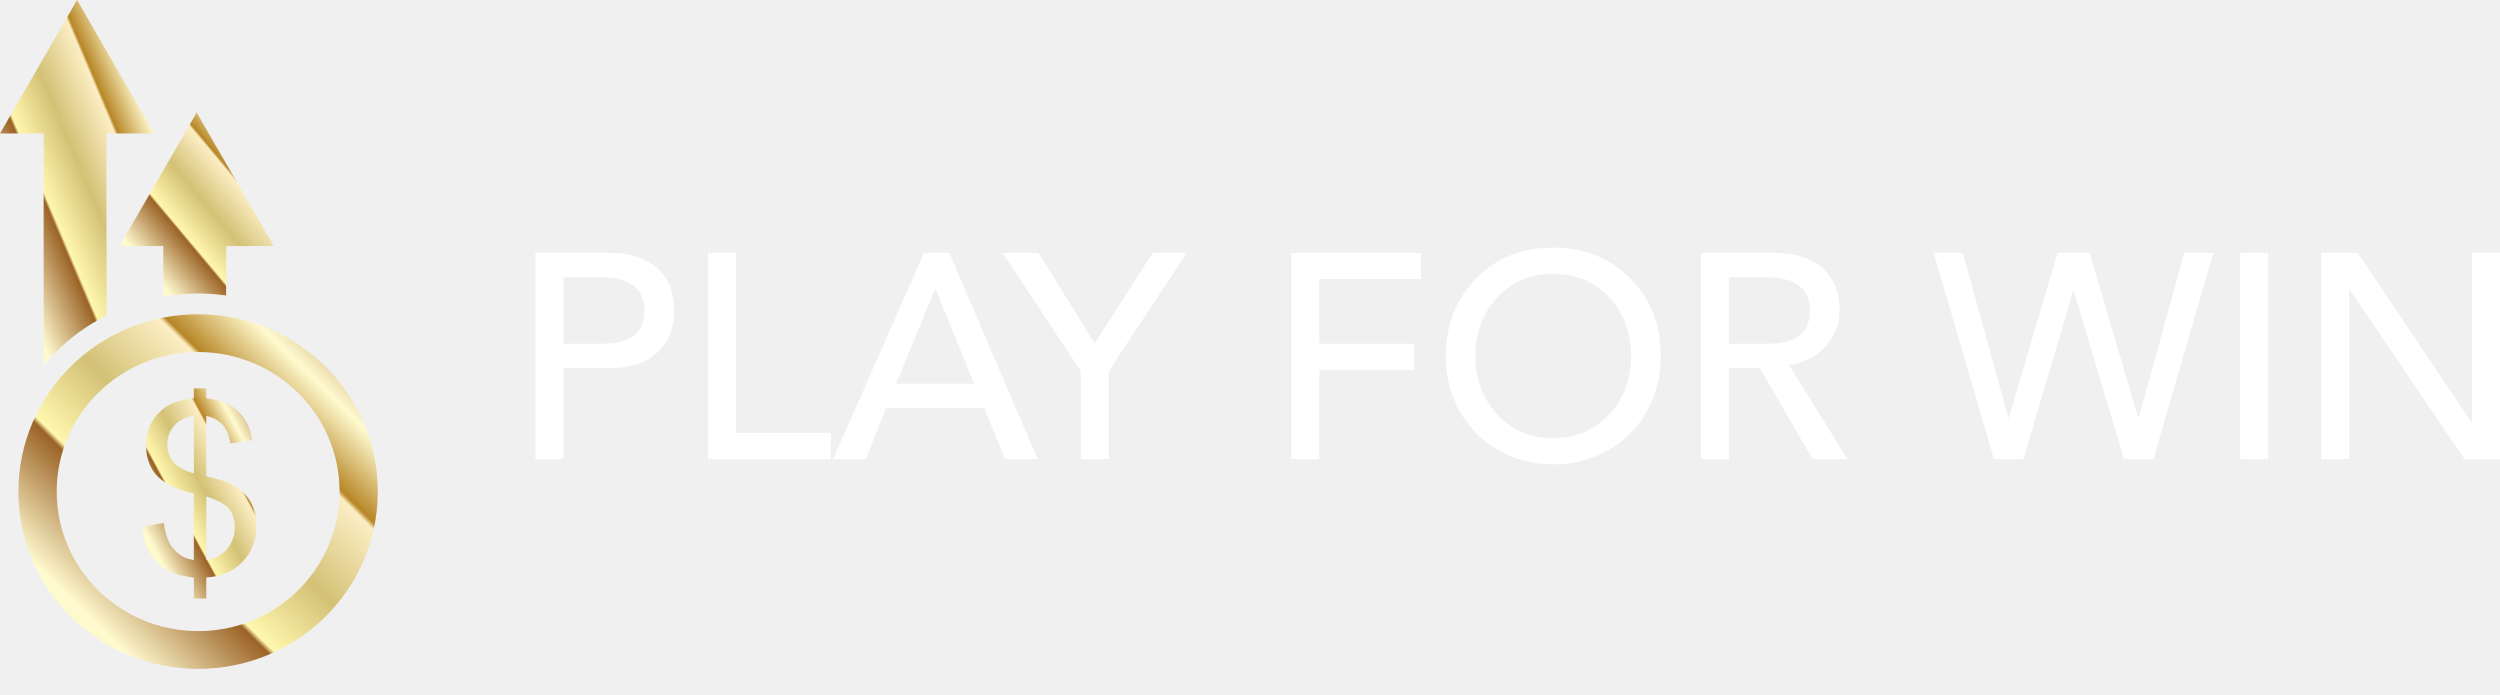
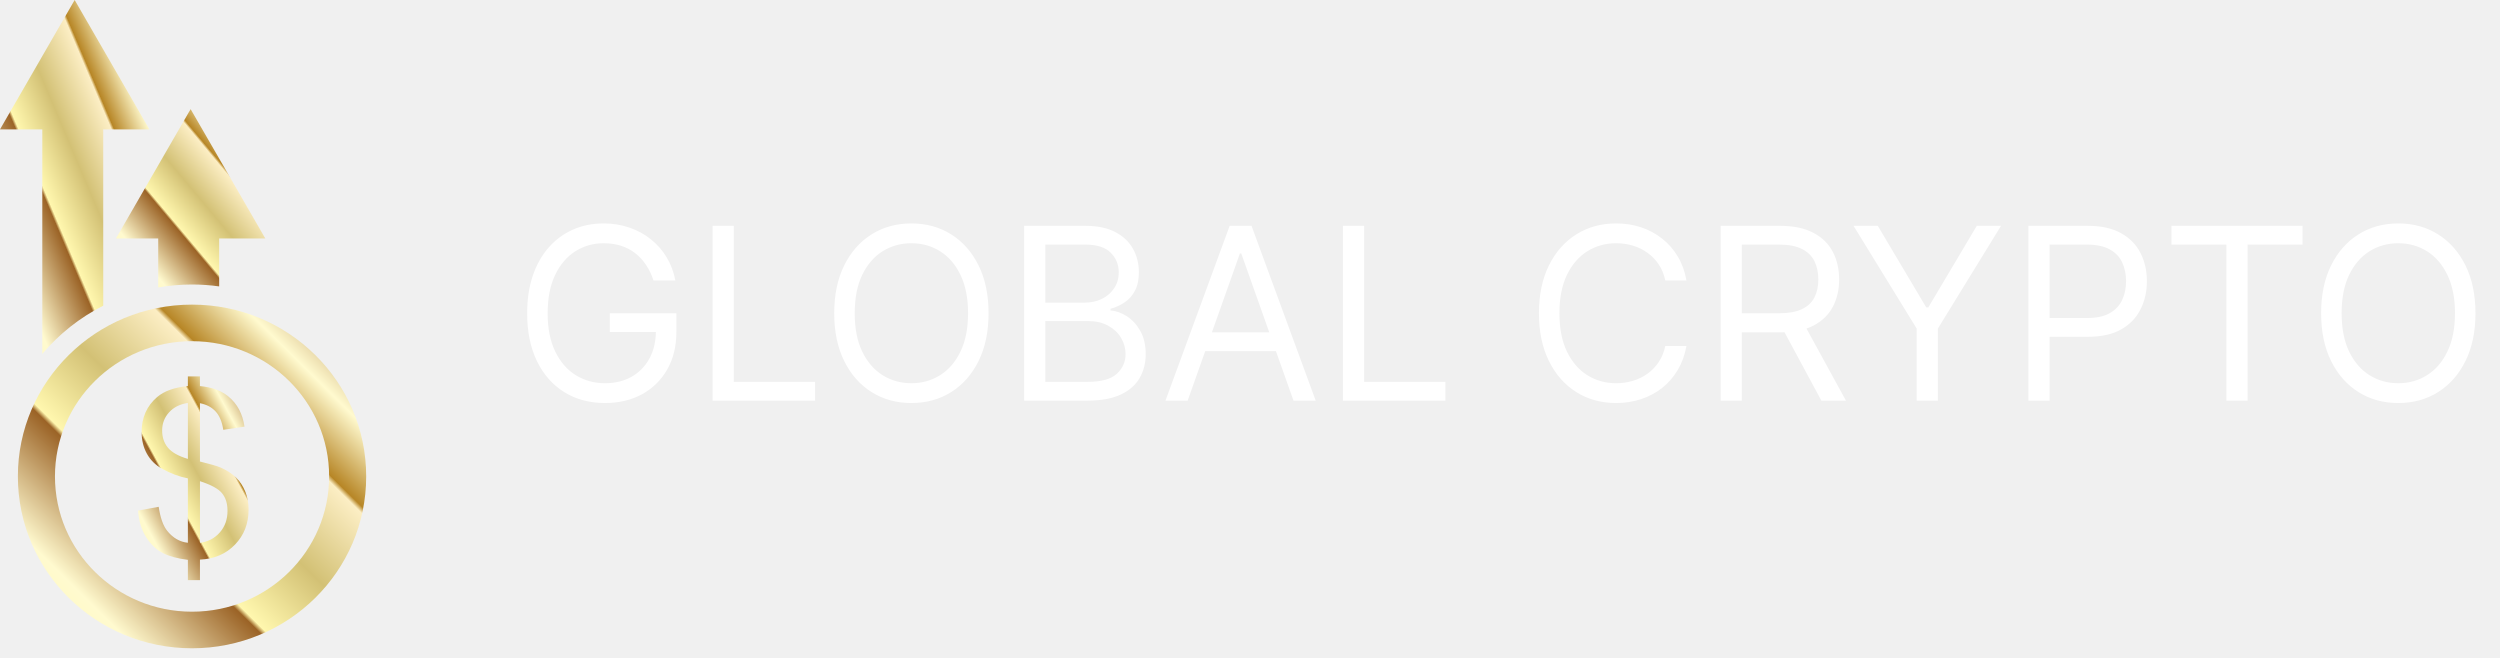
- <svg xmlns="http://www.w3.org/2000/svg" width="396" height="110" viewBox="0 0 396 110" fill="none">
-   <g clip-path="url(#clip0_561_159)">
-     <path d="M25.858 38.976V46.978C27.653 46.667 29.497 46.495 31.382 46.495C32.889 46.495 34.368 46.606 35.82 46.807V38.976H43.364L37.261 28.404L31.155 17.835L25.055 28.404L18.949 38.976H25.858Z" fill="url(#paint0_linear_561_159)" />
-     <path d="M6.911 57.841C9.643 54.593 13.032 51.904 16.869 49.957V21.143H24.414L18.31 10.572L12.206 0L6.105 10.572L0 21.143H6.911V57.841Z" fill="url(#paint1_linear_561_159)" />
-     <path d="M31.38 49.782C15.663 49.782 2.918 62.354 2.918 77.864C2.918 93.375 15.664 105.947 31.38 105.947C47.102 105.947 59.843 93.375 59.843 77.864C59.843 62.354 47.102 49.782 31.38 49.782ZM31.38 99.968C19.008 99.968 8.979 90.071 8.979 77.864C8.979 65.657 19.008 55.758 31.38 55.758C43.757 55.758 53.786 65.656 53.786 77.864C53.786 90.072 43.757 99.968 31.38 99.968Z" fill="url(#paint2_linear_561_159)" />
-     <path d="M38.579 78.052C37.92 77.403 37.07 76.851 36.026 76.398C35.479 76.164 34.363 75.838 32.675 75.423V65.89C33.768 66.11 34.626 66.566 35.251 67.257C35.881 67.948 36.29 68.947 36.49 70.243L39.956 69.727C39.658 67.633 38.777 65.987 37.312 64.785C36.168 63.842 34.623 63.282 32.674 63.096V61.517H30.701V63.096C28.478 63.316 26.803 63.921 25.673 64.896C23.984 66.353 23.142 68.257 23.142 70.61C23.142 71.933 23.428 73.116 24.007 74.156C24.584 75.195 25.405 76.012 26.475 76.599C27.913 77.395 29.323 77.921 30.702 78.18V88.704C29.385 88.572 28.256 87.916 27.311 86.741C26.655 85.906 26.196 84.603 25.934 82.826L22.562 83.451C22.689 85.164 23.133 86.615 23.893 87.805C24.659 88.992 25.565 89.854 26.615 90.388C27.663 90.918 29.025 91.29 30.701 91.498V94.806H32.674V91.461C35.02 91.351 36.932 90.53 38.41 88.997C39.886 87.468 40.626 85.561 40.626 83.27C40.626 82.227 40.447 81.263 40.093 80.366C39.743 79.472 39.236 78.7 38.579 78.052ZM30.703 75C29.176 74.55 28.092 73.941 27.456 73.182C26.816 72.423 26.496 71.48 26.496 70.354C26.496 69.217 26.869 68.228 27.622 67.398C28.372 66.562 29.4 66.049 30.703 65.852V75ZM35.906 87.034C35.056 87.993 33.981 88.547 32.677 88.705V78.64C34.474 79.216 35.674 79.866 36.278 80.596C36.881 81.324 37.182 82.289 37.182 83.49C37.181 84.897 36.757 86.079 35.906 87.034Z" fill="url(#paint3_linear_561_159)" />
-     <path d="M96.529 40.054C99.698 40.054 102.197 40.839 104.027 42.408C105.858 43.977 106.773 46.238 106.773 49.191C106.773 52.052 105.865 54.29 104.05 55.905C102.235 57.52 99.728 58.327 96.529 58.327H89.238V72.724H84.809V40.054H96.529ZM95.237 54.451C97.544 54.451 99.259 54.028 100.382 53.182C101.505 52.336 102.066 51.006 102.066 49.191C102.066 45.684 99.79 43.93 95.237 43.93H89.238V54.451L95.237 54.451ZM116.601 40.054V68.571H131.598V72.724H112.172V40.054H116.601ZM150.378 40.054L164.36 72.724H159.192L155.916 64.649H140.365L137.135 72.724H131.967L146.364 40.054H150.378ZM141.934 60.773H154.301L148.21 45.776H148.117L141.934 60.773ZM164.498 40.054L173.404 54.405L182.587 40.054H187.985L175.619 58.789V72.724H171.189V58.789L158.823 40.054H164.498ZM225.085 40.054V44.207H208.981V54.451H223.977V58.604H208.981V72.724H204.551V40.054H225.085ZM246.034 39.224C250.894 39.224 254.947 40.839 258.193 44.069C261.438 47.299 263.061 51.406 263.061 56.389C263.061 59.558 262.338 62.457 260.892 65.087C259.446 67.718 257.408 69.786 254.778 71.294C252.148 72.801 249.233 73.555 246.034 73.555C242.865 73.555 239.974 72.809 237.359 71.317C234.744 69.825 232.698 67.764 231.222 65.133C229.745 62.503 229.007 59.588 229.007 56.389C229.007 51.529 230.599 47.453 233.783 44.161C236.967 40.87 241.05 39.224 246.034 39.224ZM233.714 56.389C233.714 60.081 234.867 63.172 237.174 65.664C239.482 68.156 242.435 69.402 246.034 69.402C249.572 69.402 252.509 68.171 254.847 65.71C257.185 63.249 258.354 60.142 258.354 56.389C258.354 52.667 257.201 49.568 254.893 47.091C252.586 44.615 249.618 43.377 245.988 43.377C242.481 43.377 239.559 44.607 237.221 47.068C234.882 49.529 233.714 52.636 233.714 56.389ZM281.149 40.054C284.348 40.054 286.856 40.854 288.671 42.454C290.485 44.053 291.393 46.299 291.393 49.191C291.393 51.375 290.647 53.282 289.155 54.913C287.663 56.543 285.748 57.512 283.41 57.82H283.364L292.639 72.724H287.102L278.796 58.327H273.858V72.724H269.429V40.054H281.149ZM279.857 54.451C282.164 54.451 283.879 54.028 285.002 53.182C286.125 52.336 286.686 51.006 286.686 49.191C286.686 45.684 284.41 43.93 279.857 43.93H273.858V54.451L279.857 54.451ZM328.4 46.053L320.51 72.724H315.849L306.297 40.054H310.912L318.11 66.172H318.202L325.908 40.054H330.984L338.69 66.172H338.782L345.981 40.054H350.595L341.09 72.724H336.429L328.492 46.053H328.4ZM359.27 40.054V72.724H354.84V40.054H359.27ZM373.482 40.054L391.478 66.91H391.57V40.054H396V72.724H390.371L372.19 45.868H372.098V72.724H367.668V40.054H373.482Z" fill="white" />
-   </g>
+ <svg xmlns="http://www.w3.org/2000/svg" width="156" height="41" viewBox="0 0 156 41" fill="none">
+   <path d="M40.778 17.5C40.661 17.141 40.507 16.82 40.315 16.536C40.127 16.248 39.901 16.003 39.639 15.801C39.379 15.598 39.084 15.444 38.754 15.337C38.424 15.231 38.062 15.178 37.668 15.178C37.021 15.178 36.434 15.345 35.904 15.678C35.375 16.012 34.955 16.504 34.642 17.154C34.33 17.804 34.173 18.601 34.173 19.546C34.173 20.49 34.331 21.287 34.647 21.937C34.963 22.587 35.391 23.079 35.931 23.413C36.471 23.746 37.078 23.913 37.753 23.913C38.378 23.913 38.928 23.78 39.404 23.514C39.883 23.244 40.256 22.864 40.523 22.374C40.793 21.88 40.928 21.3 40.928 20.632L41.332 20.717H38.051V19.546H42.206V20.717C42.206 21.616 42.014 22.397 41.631 23.061C41.251 23.725 40.725 24.24 40.054 24.606C39.386 24.968 38.619 25.149 37.753 25.149C36.787 25.149 35.938 24.922 35.207 24.467C34.479 24.013 33.91 23.366 33.502 22.528C33.097 21.69 32.895 20.696 32.895 19.546C32.895 18.683 33.01 17.907 33.241 17.218C33.475 16.525 33.806 15.936 34.232 15.449C34.658 14.963 35.162 14.59 35.745 14.331C36.327 14.071 36.968 13.942 37.668 13.942C38.243 13.942 38.779 14.029 39.276 14.203C39.777 14.373 40.223 14.617 40.613 14.932C41.008 15.245 41.336 15.62 41.599 16.056C41.861 16.49 42.043 16.971 42.142 17.5H40.778ZM44.468 25V14.091H45.789V23.828H50.861V25H44.468ZM61.686 19.546C61.686 20.696 61.478 21.69 61.062 22.528C60.647 23.366 60.077 24.013 59.353 24.467C58.628 24.922 57.801 25.149 56.87 25.149C55.94 25.149 55.113 24.922 54.388 24.467C53.664 24.013 53.094 23.366 52.678 22.528C52.263 21.69 52.055 20.696 52.055 19.546C52.055 18.395 52.263 17.401 52.678 16.562C53.094 15.724 53.664 15.078 54.388 14.624C55.113 14.169 55.94 13.942 56.87 13.942C57.801 13.942 58.628 14.169 59.353 14.624C60.077 15.078 60.647 15.724 61.062 16.562C61.478 17.401 61.686 18.395 61.686 19.546ZM60.407 19.546C60.407 18.601 60.249 17.804 59.933 17.154C59.621 16.504 59.196 16.012 58.66 15.678C58.127 15.345 57.531 15.178 56.87 15.178C56.21 15.178 55.611 15.345 55.075 15.678C54.543 16.012 54.118 16.504 53.802 17.154C53.49 17.804 53.334 18.601 53.334 19.546C53.334 20.49 53.49 21.287 53.802 21.937C54.118 22.587 54.543 23.079 55.075 23.413C55.611 23.746 56.21 23.913 56.87 23.913C57.531 23.913 58.127 23.746 58.66 23.413C59.196 23.079 59.621 22.587 59.933 21.937C60.249 21.287 60.407 20.49 60.407 19.546ZM63.907 25V14.091H67.721C68.481 14.091 69.108 14.222 69.601 14.485C70.095 14.744 70.462 15.094 70.704 15.534C70.945 15.971 71.066 16.456 71.066 16.989C71.066 17.457 70.983 17.845 70.816 18.15C70.652 18.455 70.436 18.697 70.166 18.874C69.9 19.052 69.61 19.183 69.298 19.268V19.375C69.631 19.396 69.967 19.514 70.304 19.727C70.642 19.94 70.924 20.245 71.151 20.643C71.379 21.041 71.492 21.527 71.492 22.102C71.492 22.649 71.368 23.141 71.119 23.578C70.871 24.015 70.478 24.361 69.942 24.616C69.406 24.872 68.708 25 67.849 25H63.907ZM65.228 23.828H67.849C68.712 23.828 69.324 23.661 69.686 23.327C70.052 22.99 70.235 22.582 70.235 22.102C70.235 21.733 70.141 21.392 69.953 21.079C69.765 20.764 69.496 20.511 69.148 20.323C68.8 20.131 68.388 20.035 67.913 20.035H65.228V23.828ZM65.228 18.885H67.678C68.076 18.885 68.435 18.807 68.754 18.651C69.077 18.494 69.333 18.274 69.521 17.99C69.713 17.706 69.809 17.372 69.809 16.989C69.809 16.509 69.642 16.103 69.308 15.769C68.974 15.431 68.445 15.263 67.721 15.263H65.228V18.885ZM74.11 25H72.725L76.731 14.091H78.095L82.1 25H80.715L77.455 15.817H77.37L74.11 25ZM74.622 20.739H80.204V21.91H74.622V20.739ZM83.799 25V14.091H85.121V23.828H90.192V25H83.799ZM105.234 17.5H103.913C103.835 17.12 103.698 16.786 103.503 16.499C103.311 16.211 103.077 15.97 102.8 15.774C102.526 15.575 102.223 15.426 101.889 15.327C101.555 15.227 101.207 15.178 100.845 15.178C100.184 15.178 99.586 15.345 99.05 15.678C98.517 16.012 98.093 16.504 97.777 17.154C97.464 17.804 97.308 18.601 97.308 19.546C97.308 20.49 97.464 21.287 97.777 21.937C98.093 22.587 98.517 23.079 99.05 23.413C99.586 23.746 100.184 23.913 100.845 23.913C101.207 23.913 101.555 23.864 101.889 23.764C102.223 23.665 102.526 23.517 102.8 23.322C103.077 23.123 103.311 22.88 103.503 22.592C103.698 22.301 103.835 21.967 103.913 21.591H105.234C105.135 22.148 104.954 22.647 104.691 23.088C104.428 23.528 104.101 23.903 103.711 24.212C103.32 24.517 102.882 24.75 102.395 24.909C101.912 25.069 101.395 25.149 100.845 25.149C99.915 25.149 99.087 24.922 98.363 24.467C97.638 24.013 97.068 23.366 96.653 22.528C96.237 21.69 96.03 20.696 96.03 19.546C96.03 18.395 96.237 17.401 96.653 16.562C97.068 15.724 97.638 15.078 98.363 14.624C99.087 14.169 99.915 13.942 100.845 13.942C101.395 13.942 101.912 14.022 102.395 14.181C102.882 14.341 103.32 14.576 103.711 14.885C104.101 15.19 104.428 15.563 104.691 16.003C104.954 16.44 105.135 16.939 105.234 17.5ZM107.369 25V14.091H111.055C111.907 14.091 112.607 14.236 113.154 14.528C113.701 14.815 114.105 15.211 114.368 15.716C114.631 16.22 114.762 16.793 114.762 17.436C114.762 18.079 114.631 18.649 114.368 19.146C114.105 19.643 113.702 20.034 113.159 20.318C112.616 20.598 111.921 20.739 111.076 20.739H108.093V19.546H111.034C111.616 19.546 112.085 19.46 112.44 19.29C112.799 19.119 113.058 18.878 113.218 18.565C113.381 18.249 113.463 17.873 113.463 17.436C113.463 16.999 113.381 16.617 113.218 16.291C113.054 15.964 112.793 15.712 112.435 15.534C112.076 15.353 111.602 15.263 111.012 15.263H108.69V25H107.369ZM112.504 20.099L115.188 25H113.654L111.012 20.099H112.504ZM115.66 14.091H117.173L120.198 19.183H120.326L123.352 14.091H124.864L120.923 20.504V25H119.602V20.504L115.66 14.091ZM126.573 25V14.091H130.259C131.115 14.091 131.814 14.245 132.358 14.554C132.905 14.86 133.309 15.273 133.572 15.796C133.835 16.317 133.966 16.9 133.966 17.543C133.966 18.185 133.835 18.77 133.572 19.295C133.313 19.821 132.912 20.24 132.368 20.552C131.825 20.861 131.129 21.016 130.28 21.016H127.638V19.844H130.238C130.824 19.844 131.294 19.742 131.649 19.54C132.004 19.338 132.262 19.064 132.422 18.72C132.585 18.372 132.667 17.979 132.667 17.543C132.667 17.106 132.585 16.715 132.422 16.371C132.262 16.026 132.003 15.756 131.644 15.561C131.285 15.362 130.809 15.263 130.216 15.263H127.894V25H126.573ZM135.498 15.263V14.091H143.68V15.263H140.249V25H138.928V15.263H135.498ZM154.469 19.546C154.469 20.696 154.261 21.69 153.846 22.528C153.43 23.366 152.86 24.013 152.136 24.467C151.411 24.922 150.584 25.149 149.654 25.149C148.723 25.149 147.896 24.922 147.171 24.467C146.447 24.013 145.877 23.366 145.461 22.528C145.046 21.69 144.838 20.696 144.838 19.546C144.838 18.395 145.046 17.401 145.461 16.562C145.877 15.724 146.447 15.078 147.171 14.624C147.896 14.169 148.723 13.942 149.654 13.942C150.584 13.942 151.411 14.169 152.136 14.624C152.86 15.078 153.43 15.724 153.846 16.562C154.261 17.401 154.469 18.395 154.469 19.546ZM153.191 19.546C153.191 18.601 153.032 17.804 152.716 17.154C152.404 16.504 151.98 16.012 151.443 15.678C150.911 15.345 150.314 15.178 149.654 15.178C148.993 15.178 148.395 15.345 147.858 15.678C147.326 16.012 146.901 16.504 146.585 17.154C146.273 17.804 146.117 18.601 146.117 19.546C146.117 20.49 146.273 21.287 146.585 21.937C146.901 22.587 147.326 23.079 147.858 23.413C148.395 23.746 148.993 23.913 149.654 23.913C150.314 23.913 150.911 23.746 151.443 23.413C151.98 23.079 152.404 22.587 152.716 21.937C153.032 21.287 153.191 20.49 153.191 19.546Z" fill="white" />
+   <path d="M9.872 14.882V17.937C10.557 17.818 11.262 17.753 11.982 17.753C12.557 17.753 13.122 17.795 13.676 17.872V14.882H16.556L14.226 10.845L11.895 6.81L9.566 10.845L7.234 14.882H9.872Z" fill="url(#paint0_linear_66_43)" />
+   <path d="M2.639 22.085C3.682 20.845 4.976 19.818 6.441 19.075V8.073H9.322L6.991 4.037L4.66 0L2.331 4.037L0 8.073H2.639V22.085Z" fill="url(#paint1_linear_66_43)" />
+   <path d="M11.982 19.008C5.981 19.008 1.115 23.808 1.115 29.73C1.115 35.652 5.982 40.453 11.982 40.453C17.985 40.453 22.85 35.652 22.85 29.73C22.85 23.808 17.985 19.008 11.982 19.008ZM11.982 38.17C7.259 38.17 3.429 34.391 3.429 29.73C3.429 25.069 7.259 21.29 11.982 21.29C16.708 21.29 20.538 25.069 20.538 29.73C20.538 34.391 16.708 38.17 11.982 38.17Z" fill="url(#paint2_linear_66_43)" />
+   <path d="M14.731 29.802C14.479 29.554 14.154 29.343 13.756 29.17C13.547 29.081 13.121 28.956 12.477 28.798V25.158C12.894 25.242 13.221 25.416 13.46 25.68C13.7 25.944 13.857 26.325 13.933 26.82L15.256 26.623C15.143 25.823 14.806 25.195 14.247 24.736C13.81 24.376 13.22 24.162 12.476 24.091V23.488H11.723V24.091C10.874 24.175 10.235 24.406 9.803 24.778C9.158 25.335 8.837 26.062 8.837 26.96C8.837 27.465 8.946 27.917 9.167 28.314C9.387 28.711 9.701 29.023 10.109 29.247C10.658 29.551 11.197 29.752 11.723 29.85V33.869C11.22 33.818 10.789 33.568 10.428 33.119C10.178 32.801 10.002 32.303 9.902 31.624L8.615 31.863C8.663 32.517 8.833 33.071 9.123 33.525C9.416 33.979 9.762 34.308 10.162 34.512C10.563 34.714 11.083 34.856 11.723 34.935V36.199H12.476V34.921C13.372 34.879 14.102 34.566 14.666 33.981C15.23 33.397 15.512 32.669 15.512 31.794C15.512 31.396 15.444 31.027 15.309 30.685C15.175 30.344 14.982 30.049 14.731 29.802ZM11.724 28.636C11.14 28.464 10.726 28.232 10.483 27.942C10.239 27.652 10.117 27.292 10.117 26.862C10.117 26.428 10.26 26.05 10.547 25.734C10.834 25.415 11.226 25.218 11.724 25.143V28.636ZM13.71 33.231C13.386 33.597 12.975 33.809 12.477 33.869V30.026C13.163 30.246 13.621 30.494 13.852 30.773C14.082 31.051 14.197 31.419 14.197 31.878C14.197 32.415 14.035 32.866 13.71 33.231Z" fill="url(#paint3_linear_66_43)" />
  <defs>
-     <linearGradient id="paint0_linear_561_159" x1="18.949" y1="46.978" x2="47.641" y2="22.941" gradientUnits="userSpaceOnUse">
+     <linearGradient id="paint0_linear_66_43" x1="7.234" y1="17.937" x2="18.189" y2="8.759" gradientUnits="userSpaceOnUse">
      <stop stop-color="#FFF7AE" />
      <stop offset="0.17" stop-color="#FFFACF" />
      <stop offset="0.37" stop-color="#9B6326" />
      <stop offset="0.38" stop-color="#FFF7AE" />
      <stop offset="0.53" stop-color="#D3C175" />
      <stop offset="0.69" stop-color="#FCEEC4" />
      <stop offset="0.7" stop-color="#B78626" />
      <stop offset="0.82" stop-color="#FFFACF" />
      <stop offset="1" stop-color="#9B6326" />
    </linearGradient>
-     <linearGradient id="paint1_linear_561_159" x1="0" y1="57.841" x2="41.445" y2="40.348" gradientUnits="userSpaceOnUse">
+     <linearGradient id="paint1_linear_66_43" x1="4.71604e-07" y1="22.085" x2="15.824" y2="15.406" gradientUnits="userSpaceOnUse">
      <stop stop-color="#FFF7AE" />
      <stop offset="0.17" stop-color="#FFFACF" />
      <stop offset="0.37" stop-color="#9B6326" />
      <stop offset="0.38" stop-color="#FFF7AE" />
      <stop offset="0.53" stop-color="#D3C175" />
      <stop offset="0.69" stop-color="#FCEEC4" />
      <stop offset="0.7" stop-color="#B78626" />
      <stop offset="0.82" stop-color="#FFFACF" />
      <stop offset="1" stop-color="#9B6326" />
    </linearGradient>
-     <linearGradient id="paint2_linear_561_159" x1="2.918" y1="105.947" x2="59.078" y2="49.027" gradientUnits="userSpaceOnUse">
+     <linearGradient id="paint2_linear_66_43" x1="1.115" y1="40.453" x2="22.558" y2="18.72" gradientUnits="userSpaceOnUse">
      <stop stop-color="#FFF7AE" />
      <stop offset="0.17" stop-color="#FFFACF" />
      <stop offset="0.37" stop-color="#9B6326" />
      <stop offset="0.38" stop-color="#FFF7AE" />
      <stop offset="0.53" stop-color="#D3C175" />
      <stop offset="0.69" stop-color="#FCEEC4" />
      <stop offset="0.7" stop-color="#B78626" />
      <stop offset="0.82" stop-color="#FFFACF" />
      <stop offset="1" stop-color="#9B6326" />
    </linearGradient>
-     <linearGradient id="paint3_linear_561_159" x1="22.562" y1="94.806" x2="50.471" y2="79.662" gradientUnits="userSpaceOnUse">
+     <linearGradient id="paint3_linear_66_43" x1="8.615" y1="36.199" x2="19.271" y2="30.416" gradientUnits="userSpaceOnUse">
      <stop stop-color="#FFF7AE" />
      <stop offset="0.17" stop-color="#FFFACF" />
      <stop offset="0.37" stop-color="#9B6326" />
      <stop offset="0.38" stop-color="#FFF7AE" />
      <stop offset="0.53" stop-color="#D3C175" />
      <stop offset="0.69" stop-color="#FCEEC4" />
      <stop offset="0.7" stop-color="#B78626" />
      <stop offset="0.82" stop-color="#FFFACF" />
      <stop offset="1" stop-color="#9B6326" />
    </linearGradient>
-     <clipPath id="clip0_561_159">
-       <rect width="396" height="109.127" fill="white" />
-     </clipPath>
  </defs>
</svg>
